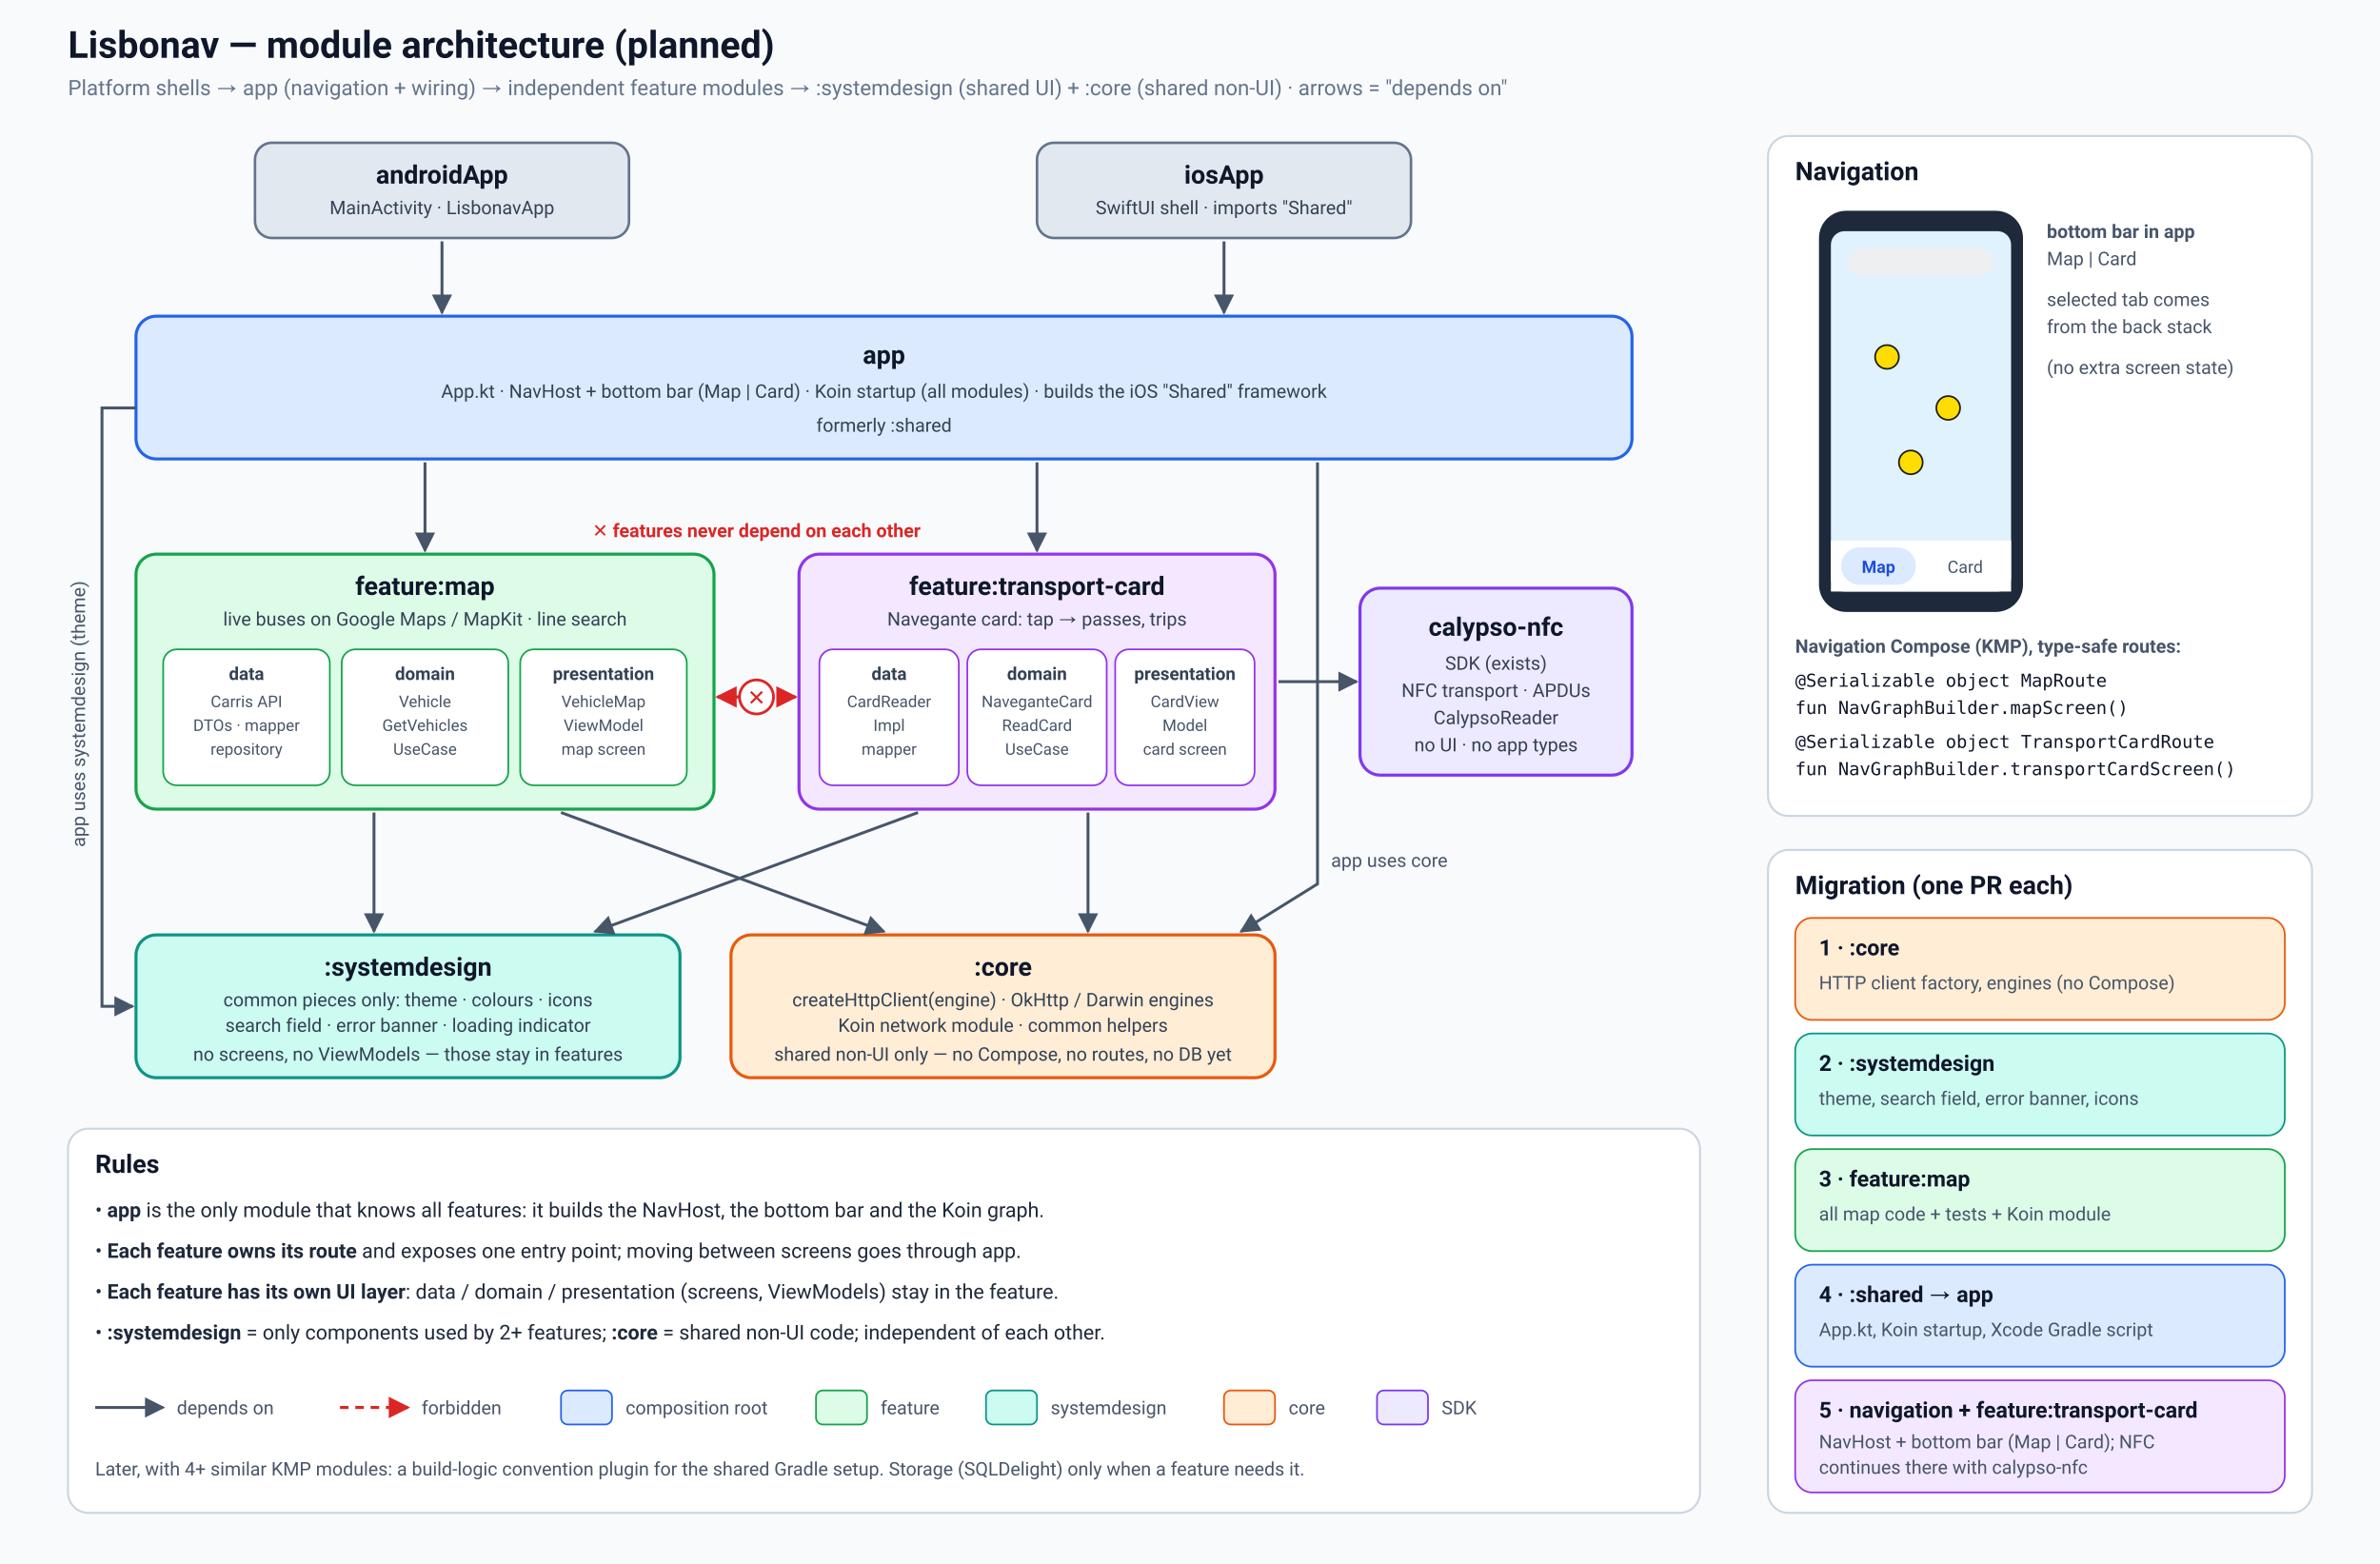
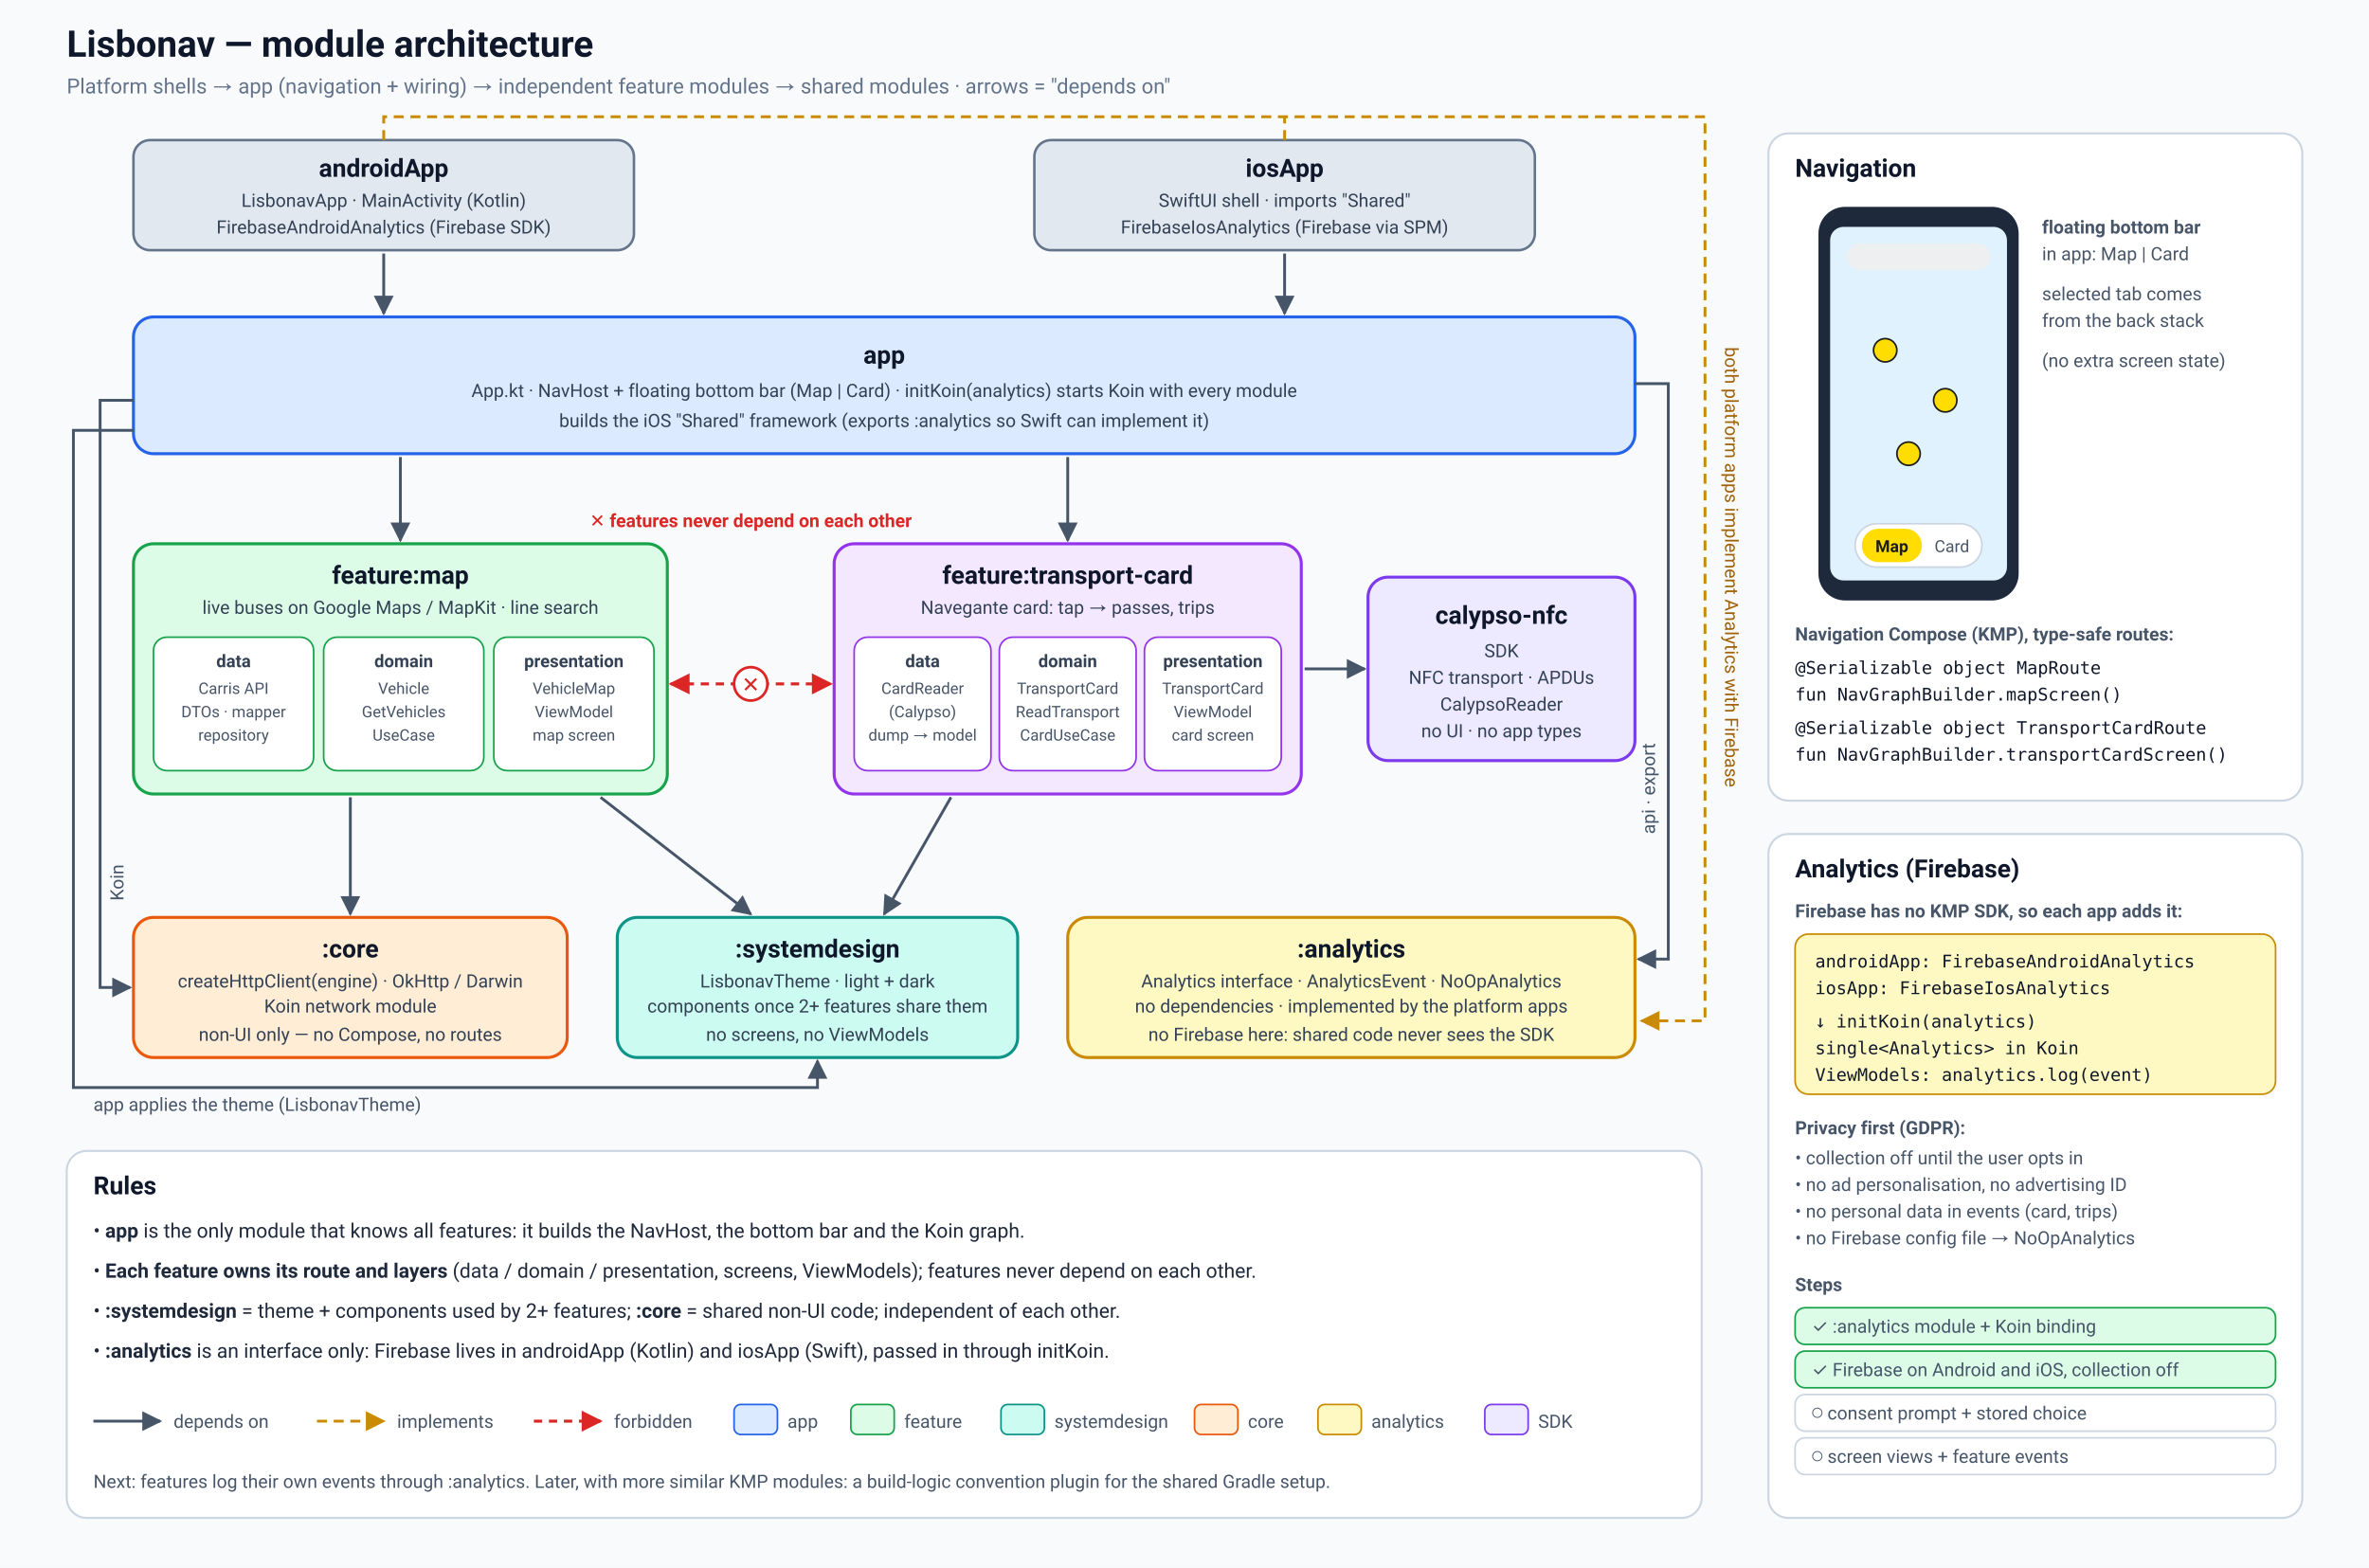
- <svg xmlns="http://www.w3.org/2000/svg" viewBox="0 0 1400 920" width="1400" height="920" font-family="-apple-system, 'Segoe UI', Roboto, Helvetica, Arial, sans-serif">
+ <svg xmlns="http://www.w3.org/2000/svg" viewBox="0 0 1420 940" width="1420" height="940" font-family="-apple-system, 'Segoe UI', Roboto, Helvetica, Arial, sans-serif">
  <defs>
    <marker id="arrow" viewBox="0 0 10 10" refX="9" refY="5" markerWidth="7" markerHeight="7" orient="auto-start-reverse">
      <path d="M0,0 L10,5 L0,10 z" fill="#475569" />
    </marker>
    <marker id="arrowRed" viewBox="0 0 10 10" refX="9" refY="5" markerWidth="7" markerHeight="7" orient="auto-start-reverse">
      <path d="M0,0 L10,5 L0,10 z" fill="#DC2626" />
+     </marker>
+     <marker id="arrowGold" viewBox="0 0 10 10" refX="9" refY="5" markerWidth="7" markerHeight="7" orient="auto-start-reverse">
+       <path d="M0,0 L10,5 L0,10 z" fill="#CA8A04" />
    </marker>
    <style>
      .title { font-size: 22px; font-weight: 700; fill: #0F172A; }
      .sub { font-size: 12.5px; fill: #64748B; }
      .panelTitle { font-size: 15px; font-weight: 700; fill: #0F172A; }
      .name { font-size: 15px; font-weight: 700; fill: #0F172A; text-anchor: middle; }
      .desc { font-size: 11px; fill: #334155; text-anchor: middle; }
      .chip { font-size: 10.5px; font-weight: 700; fill: #334155; text-anchor: middle; }
      .chipsub { font-size: 9.5px; fill: #475569; text-anchor: middle; }
      .small { font-size: 11px; fill: #475569; }
      .note { font-size: 12px; fill: #1E293B; }
      .mono { font-family: Menlo, Consolas, monospace; font-size: 10.5px; fill: #0F172A; }
      .dep { stroke: #475569; stroke-width: 1.7; fill: none; marker-end: url(#arrow); }
+       .impl { stroke: #CA8A04; stroke-width: 1.7; stroke-dasharray: 6 4; fill: none; }
      .panel { fill: #FFFFFF; stroke: #CBD5E1; stroke-width: 1.2; }
    </style>
  </defs>
-   <rect width="1400" height="920" fill="#F8FAFC" />
-   <text x="40" y="34" class="title">Lisbonav — module architecture (planned)</text>
-   <text x="40" y="56" class="sub">Platform shells → app (navigation + wiring) → independent feature modules → :systemdesign (shared UI) + :core (shared non-UI) · arrows = "depends on"</text>
-   <rect x="150" y="84" width="220" height="56" rx="10" fill="#E2E8F0" stroke="#64748B" stroke-width="1.5" />
-   <text x="260" y="108" class="name">androidApp</text>
-   <text x="260" y="126" class="desc">MainActivity · LisbonavApp</text>
-   <rect x="610" y="84" width="220" height="56" rx="10" fill="#E2E8F0" stroke="#64748B" stroke-width="1.5" />
-   <text x="720" y="108" class="name">iosApp</text>
-   <text x="720" y="126" class="desc">SwiftUI shell · imports "Shared"</text>
-   <rect x="80" y="186" width="880" height="84" rx="12" fill="#DBEAFE" stroke="#2563EB" stroke-width="1.8" />
-   <text x="520" y="214" class="name">app</text>
-   <text x="520" y="234" class="desc">App.kt · NavHost + bottom bar (Map | Card) · Koin startup (all modules) · builds the iOS "Shared" framework</text>
-   <text x="520" y="254" class="desc" fill="#2563EB">formerly :shared</text>
-   <path d="M260 142 L260 184" class="dep" />
-   <path d="M720 142 L720 184" class="dep" />
-   <rect x="80" y="326" width="340" height="150" rx="12" fill="#DCFCE7" stroke="#16A34A" stroke-width="1.8" />
-   <text x="250" y="350" class="name">feature:map</text>
-   <text x="250" y="368" class="desc">live buses on Google Maps / MapKit · line search</text>
-   <rect x="96" y="382" width="98" height="80" rx="8" fill="#FFFFFF" stroke="#16A34A" />
-   <text x="145" y="400" class="chip">data</text>
-   <text x="145" y="416" class="chipsub">Carris API</text>
-   <text x="145" y="430" class="chipsub">DTOs · mapper</text>
-   <text x="145" y="444" class="chipsub">repository</text>
-   <rect x="201" y="382" width="98" height="80" rx="8" fill="#FFFFFF" stroke="#16A34A" />
-   <text x="250" y="400" class="chip">domain</text>
-   <text x="250" y="416" class="chipsub">Vehicle</text>
-   <text x="250" y="430" class="chipsub">GetVehicles</text>
-   <text x="250" y="444" class="chipsub">UseCase</text>
-   <rect x="306" y="382" width="98" height="80" rx="8" fill="#FFFFFF" stroke="#16A34A" />
-   <text x="355" y="400" class="chip">presentation</text>
-   <text x="355" y="416" class="chipsub">VehicleMap</text>
-   <text x="355" y="430" class="chipsub">ViewModel</text>
-   <text x="355" y="444" class="chipsub">map screen</text>
-   <rect x="470" y="326" width="280" height="150" rx="12" fill="#F3E8FF" stroke="#9333EA" stroke-width="1.8" />
-   <text x="610" y="350" class="name">feature:transport-card</text>
-   <text x="610" y="368" class="desc">Navegante card: tap → passes, trips</text>
-   <rect x="482" y="382" width="82" height="80" rx="8" fill="#FFFFFF" stroke="#9333EA" />
-   <text x="523" y="400" class="chip">data</text>
-   <text x="523" y="416" class="chipsub">CardReader</text>
-   <text x="523" y="430" class="chipsub">Impl</text>
-   <text x="523" y="444" class="chipsub">mapper</text>
-   <rect x="569" y="382" width="82" height="80" rx="8" fill="#FFFFFF" stroke="#9333EA" />
-   <text x="610" y="400" class="chip">domain</text>
-   <text x="610" y="416" class="chipsub">NaveganteCard</text>
-   <text x="610" y="430" class="chipsub">ReadCard</text>
-   <text x="610" y="444" class="chipsub">UseCase</text>
-   <rect x="656" y="382" width="82" height="80" rx="8" fill="#FFFFFF" stroke="#9333EA" />
-   <text x="697" y="400" class="chip">presentation</text>
-   <text x="697" y="416" class="chipsub">CardView</text>
-   <text x="697" y="430" class="chipsub">Model</text>
-   <text x="697" y="444" class="chipsub">card screen</text>
-   <rect x="800" y="346" width="160" height="110" rx="12" fill="#EDE9FE" stroke="#7C3AED" stroke-width="1.8" />
-   <text x="880" y="374" class="name">calypso-nfc</text>
-   <text x="880" y="394" class="desc">SDK (exists)</text>
-   <text x="880" y="410" class="desc">NFC transport · APDUs</text>
-   <text x="880" y="426" class="desc">CalypsoReader</text>
-   <text x="880" y="442" class="desc">no UI · no app types</text>
-   <path d="M250 272 L250 324" class="dep" />
-   <path d="M610 272 L610 324" class="dep" />
-   <path d="M752 401 L798 401" class="dep" />
-   <path d="M422 410 L468 410" stroke="#DC2626" stroke-width="1.8" stroke-dasharray="5 4" fill="none" marker-end="url(#arrowRed)" marker-start="url(#arrowRed)" />
-   <circle cx="445" cy="410" r="10" fill="#FFFFFF" stroke="#DC2626" stroke-width="1.6" />
-   <text x="445" y="415" font-size="13" font-weight="700" fill="#DC2626" text-anchor="middle">✕</text>
-   <text x="445" y="316" font-size="11" font-weight="700" fill="#DC2626" text-anchor="middle">✕ features never depend on each other</text>
-   <rect x="80" y="550" width="320" height="84" rx="12" fill="#CCFBF1" stroke="#0D9488" stroke-width="1.8" />
-   <text x="240" y="574" class="name">:systemdesign</text>
-   <text x="240" y="592" class="desc">common pieces only: theme · colours · icons</text>
-   <text x="240" y="607" class="desc">search field · error banner · loading indicator</text>
-   <text x="240" y="624" class="desc" fill="#0F766E">no screens, no ViewModels — those stay in features</text>
-   <rect x="430" y="550" width="320" height="84" rx="12" fill="#FFEDD5" stroke="#EA580C" stroke-width="1.8" />
-   <text x="590" y="574" class="name">:core</text>
-   <text x="590" y="592" class="desc">createHttpClient(engine) · OkHttp / Darwin engines</text>
-   <text x="590" y="607" class="desc">Koin network module · common helpers</text>
-   <text x="590" y="624" class="desc" fill="#C2410C">shared non-UI only — no Compose, no routes, no DB yet</text>
-   <path d="M220 478 L220 548" class="dep" />
-   <path d="M330 478 L520 548" class="dep" />
-   <path d="M640 478 L640 548" class="dep" />
-   <path d="M540 478 L350 548" class="dep" />
-   <path d="M775 272 L775 520 L730 548" class="dep" />
-   <text x="783" y="510" class="small">app uses core</text>
+   <rect width="1420" height="940" fill="#F8FAFC" />
+   <text x="40" y="34" class="title">Lisbonav — module architecture</text>
+   <text x="40" y="56" class="sub">Platform shells → app (navigation + wiring) → independent feature modules → shared modules · arrows = "depends on"</text>
+   <rect x="80" y="84" width="300" height="66" rx="10" fill="#E2E8F0" stroke="#64748B" stroke-width="1.5" />
+   <text x="230" y="106" class="name">androidApp</text>
+   <text x="230" y="124" class="desc">LisbonavApp · MainActivity (Kotlin)</text>
+   <text x="230" y="140" class="desc" fill="#A16207">FirebaseAndroidAnalytics (Firebase SDK)</text>
+   <rect x="620" y="84" width="300" height="66" rx="10" fill="#E2E8F0" stroke="#64748B" stroke-width="1.5" />
+   <text x="770" y="106" class="name">iosApp</text>
+   <text x="770" y="124" class="desc">SwiftUI shell · imports "Shared"</text>
+   <text x="770" y="140" class="desc" fill="#A16207">FirebaseIosAnalytics (Firebase via SPM)</text>
+   <path d="M230 152 L230 188" class="dep" />
+   <path d="M770 152 L770 188" class="dep" />
+   <rect x="80" y="190" width="900" height="82" rx="12" fill="#DBEAFE" stroke="#2563EB" stroke-width="1.8" />
+   <text x="530" y="218" class="name">app</text>
+   <text x="530" y="238" class="desc">App.kt · NavHost + floating bottom bar (Map | Card) · initKoin(analytics) starts Koin with every module</text>
+   <text x="530" y="256" class="desc">builds the iOS "Shared" framework (exports :analytics so Swift can implement it)</text>
+   <rect x="80" y="326" width="320" height="150" rx="12" fill="#DCFCE7" stroke="#16A34A" stroke-width="1.8" />
+   <text x="240" y="350" class="name">feature:map</text>
+   <text x="240" y="368" class="desc">live buses on Google Maps / MapKit · line search</text>
+   <rect x="92" y="382" width="96" height="80" rx="8" fill="#FFFFFF" stroke="#16A34A" />
+   <text x="140" y="400" class="chip">data</text>
+   <text x="140" y="416" class="chipsub">Carris API</text>
+   <text x="140" y="430" class="chipsub">DTOs · mapper</text>
+   <text x="140" y="444" class="chipsub">repository</text>
+   <rect x="194" y="382" width="96" height="80" rx="8" fill="#FFFFFF" stroke="#16A34A" />
+   <text x="242" y="400" class="chip">domain</text>
+   <text x="242" y="416" class="chipsub">Vehicle</text>
+   <text x="242" y="430" class="chipsub">GetVehicles</text>
+   <text x="242" y="444" class="chipsub">UseCase</text>
+   <rect x="296" y="382" width="96" height="80" rx="8" fill="#FFFFFF" stroke="#16A34A" />
+   <text x="344" y="400" class="chip">presentation</text>
+   <text x="344" y="416" class="chipsub">VehicleMap</text>
+   <text x="344" y="430" class="chipsub">ViewModel</text>
+   <text x="344" y="444" class="chipsub">map screen</text>
+   <rect x="500" y="326" width="280" height="150" rx="12" fill="#F3E8FF" stroke="#9333EA" stroke-width="1.8" />
+   <text x="640" y="350" class="name">feature:transport-card</text>
+   <text x="640" y="368" class="desc">Navegante card: tap → passes, trips</text>
+   <rect x="512" y="382" width="82" height="80" rx="8" fill="#FFFFFF" stroke="#9333EA" />
+   <text x="553" y="400" class="chip">data</text>
+   <text x="553" y="416" class="chipsub">CardReader</text>
+   <text x="553" y="430" class="chipsub">(Calypso)</text>
+   <text x="553" y="444" class="chipsub">dump → model</text>
+   <rect x="599" y="382" width="82" height="80" rx="8" fill="#FFFFFF" stroke="#9333EA" />
+   <text x="640" y="400" class="chip">domain</text>
+   <text x="640" y="416" class="chipsub">TransportCard</text>
+   <text x="640" y="430" class="chipsub">ReadTransport</text>
+   <text x="640" y="444" class="chipsub">CardUseCase</text>
+   <rect x="686" y="382" width="82" height="80" rx="8" fill="#FFFFFF" stroke="#9333EA" />
+   <text x="727" y="400" class="chip">presentation</text>
+   <text x="727" y="416" class="chipsub">TransportCard</text>
+   <text x="727" y="430" class="chipsub">ViewModel</text>
+   <text x="727" y="444" class="chipsub">card screen</text>
+   <rect x="820" y="346" width="160" height="110" rx="12" fill="#EDE9FE" stroke="#7C3AED" stroke-width="1.8" />
+   <text x="900" y="374" class="name">calypso-nfc</text>
+   <text x="900" y="394" class="desc">SDK</text>
+   <text x="900" y="410" class="desc">NFC transport · APDUs</text>
+   <text x="900" y="426" class="desc">CalypsoReader</text>
+   <text x="900" y="442" class="desc">no UI · no app types</text>
+   <path d="M240 274 L240 324" class="dep" />
+   <path d="M640 274 L640 324" class="dep" />
+   <path d="M782 401 L818 401" class="dep" />
+   <path d="M402 410 L498 410" stroke="#DC2626" stroke-width="1.8" stroke-dasharray="5 4" fill="none" marker-end="url(#arrowRed)" marker-start="url(#arrowRed)" />
+   <circle cx="450" cy="410" r="10" fill="#FFFFFF" stroke="#DC2626" stroke-width="1.6" />
+   <text x="450" y="415" font-size="13" font-weight="700" fill="#DC2626" text-anchor="middle">✕</text>
+   <text x="450" y="316" font-size="11" font-weight="700" fill="#DC2626" text-anchor="middle">✕ features never depend on each other</text>
+   <rect x="80" y="550" width="260" height="84" rx="12" fill="#FFEDD5" stroke="#EA580C" stroke-width="1.8" />
+   <text x="210" y="574" class="name">:core</text>
+   <text x="210" y="592" class="desc">createHttpClient(engine) · OkHttp / Darwin</text>
+   <text x="210" y="607" class="desc">Koin network module</text>
+   <text x="210" y="624" class="desc" fill="#C2410C">non-UI only — no Compose, no routes</text>
+   <rect x="370" y="550" width="240" height="84" rx="12" fill="#CCFBF1" stroke="#0D9488" stroke-width="1.8" />
+   <text x="490" y="574" class="name">:systemdesign</text>
+   <text x="490" y="592" class="desc">LisbonavTheme · light + dark</text>
+   <text x="490" y="607" class="desc">components once 2+ features share them</text>
+   <text x="490" y="624" class="desc" fill="#0F766E">no screens, no ViewModels</text>
+   <rect x="640" y="550" width="340" height="84" rx="12" fill="#FEF9C3" stroke="#CA8A04" stroke-width="1.8" />
+   <text x="810" y="574" class="name">:analytics</text>
+   <text x="810" y="592" class="desc">Analytics interface · AnalyticsEvent · NoOpAnalytics</text>
+   <text x="810" y="607" class="desc">no dependencies · implemented by the platform apps</text>
+   <text x="810" y="624" class="desc" fill="#A16207">no Firebase here: shared code never sees the SDK</text>
+   <path d="M210 478 L210 548" class="dep" />
+   <path d="M360 478 L450 548" class="dep" />
+   <path d="M570 478 L530 548" class="dep" />
  <path d="M80 240 H60 V592 H78" class="dep" />
-   <text x="50" y="420" class="small" transform="rotate(-90 50 420)" text-anchor="middle">app uses systemdesign (theme)</text>
-   <rect x="40" y="664" width="960" height="226" rx="12" class="panel" />
-   <text x="56" y="690" class="panelTitle">Rules</text>
-   <text x="56" y="716" class="note">• <tspan font-weight="700">app</tspan> is the only module that knows all features: it builds the NavHost, the bottom bar and the Koin graph.</text>
-   <text x="56" y="740" class="note">• <tspan font-weight="700">Each feature owns its route</tspan> and exposes one entry point; moving between screens goes through app.</text>
-   <text x="56" y="764" class="note">• <tspan font-weight="700">Each feature has its own UI layer</tspan>: data / domain / presentation (screens, ViewModels) stay in the feature.</text>
-   <text x="56" y="788" class="note">• <tspan font-weight="700">:systemdesign</tspan> = only components used by 2+ features; <tspan font-weight="700">:core</tspan> = shared non-UI code; independent of each other.</text>
-   <line x1="56" y1="828" x2="96" y2="828" class="dep" />
-   <text x="104" y="832" class="small">depends on</text>
-   <line x1="200" y1="828" x2="240" y2="828" stroke="#DC2626" stroke-width="1.8" stroke-dasharray="5 4" marker-end="url(#arrowRed)" />
-   <text x="248" y="832" class="small">forbidden</text>
-   <rect x="330" y="818" width="30" height="20" rx="4" fill="#DBEAFE" stroke="#2563EB" />
-   <text x="368" y="832" class="small">composition root</text>
-   <rect x="480" y="818" width="30" height="20" rx="4" fill="#DCFCE7" stroke="#16A34A" />
-   <text x="518" y="832" class="small">feature</text>
-   <rect x="580" y="818" width="30" height="20" rx="4" fill="#CCFBF1" stroke="#0D9488" />
-   <text x="618" y="832" class="small">systemdesign</text>
-   <rect x="720" y="818" width="30" height="20" rx="4" fill="#FFEDD5" stroke="#EA580C" />
-   <text x="758" y="832" class="small">core</text>
-   <rect x="810" y="818" width="30" height="20" rx="4" fill="#EDE9FE" stroke="#7C3AED" />
-   <text x="848" y="832" class="small">SDK</text>
-   <text x="56" y="868" class="small">Later, with 4+ similar KMP modules: a build-logic convention plugin for the shared Gradle setup. Storage (SQLDelight) only when a feature needs it.</text>
-   <rect x="1040" y="80" width="320" height="400" rx="12" class="panel" />
-   <text x="1056" y="106" class="panelTitle">Navigation</text>
-   <rect x="1070" y="124" width="120" height="236" rx="16" fill="#1E293B" />
-   <rect x="1077" y="136" width="106" height="212" rx="8" fill="#E0F2FE" />
-   <rect x="1087" y="146" width="86" height="16" rx="8" fill="#EEEEEE" fill-opacity="0.9" />
-   <circle cx="1110" cy="210" r="7" fill="#FFDD00" stroke="#1C1C1C" />
-   <circle cx="1146" cy="240" r="7" fill="#FFDD00" stroke="#1C1C1C" />
-   <circle cx="1124" cy="272" r="7" fill="#FFDD00" stroke="#1C1C1C" />
-   <rect x="1077" y="318" width="106" height="30" fill="#FFFFFF" />
-   <rect x="1083" y="322" width="44" height="22" rx="11" fill="#DBEAFE" />
-   <text x="1105" y="337" font-size="10" font-weight="700" fill="#1D4ED8" text-anchor="middle">Map</text>
-   <text x="1156" y="337" font-size="10" fill="#475569" text-anchor="middle">Card</text>
-   <text x="1204" y="140" class="small" font-weight="700">bottom bar in app</text>
-   <text x="1204" y="156" class="small">Map | Card</text>
-   <text x="1204" y="180" class="small">selected tab comes</text>
-   <text x="1204" y="196" class="small">from the back stack</text>
-   <text x="1204" y="220" class="small">(no extra screen state)</text>
-   <text x="1056" y="384" class="small" font-weight="700">Navigation Compose (KMP), type-safe routes:</text>
-   <text x="1056" y="404" class="mono">@Serializable object MapRoute</text>
-   <text x="1056" y="420" class="mono">fun NavGraphBuilder.mapScreen()</text>
-   <text x="1056" y="440" class="mono">@Serializable object TransportCardRoute</text>
-   <text x="1056" y="456" class="mono">fun NavGraphBuilder.transportCardScreen()</text>
-   <rect x="1040" y="500" width="320" height="390" rx="12" class="panel" />
-   <text x="1056" y="526" class="panelTitle">Migration (one PR each)</text>
-   <rect x="1056" y="540" width="288" height="60" rx="10" fill="#FFEDD5" stroke="#EA580C" />
-   <text x="1070" y="562" font-size="13" font-weight="700" fill="#0F172A">1 · :core</text>
-   <text x="1070" y="582" class="small">HTTP client factory, engines (no Compose)</text>
-   <rect x="1056" y="608" width="288" height="60" rx="10" fill="#CCFBF1" stroke="#0D9488" />
-   <text x="1070" y="630" font-size="13" font-weight="700" fill="#0F172A">2 · :systemdesign</text>
-   <text x="1070" y="650" class="small">theme, search field, error banner, icons</text>
-   <rect x="1056" y="676" width="288" height="60" rx="10" fill="#DCFCE7" stroke="#16A34A" />
-   <text x="1070" y="698" font-size="13" font-weight="700" fill="#0F172A">3 · feature:map</text>
-   <text x="1070" y="718" class="small">all map code + tests + Koin module</text>
-   <rect x="1056" y="744" width="288" height="60" rx="10" fill="#DBEAFE" stroke="#2563EB" />
-   <text x="1070" y="766" font-size="13" font-weight="700" fill="#0F172A">4 · :shared → app</text>
-   <text x="1070" y="786" class="small">App.kt, Koin startup, Xcode Gradle script</text>
-   <rect x="1056" y="812" width="288" height="66" rx="10" fill="#F3E8FF" stroke="#9333EA" />
-   <text x="1070" y="834" font-size="13" font-weight="700" fill="#0F172A">5 · navigation + feature:transport-card</text>
-   <text x="1070" y="852" class="small">NavHost + bottom bar (Map | Card); NFC</text>
-   <text x="1070" y="867" class="small">continues there with calypso-nfc</text>
+   <text x="74" y="540" class="small" text-anchor="start" transform="rotate(-90 74 540)">Koin</text>
+   <path d="M80 258 H44 V652 H490 V636" class="dep" />
+   <text x="56" y="666" class="small">app applies the theme (LisbonavTheme)</text>
+   <path d="M980 230 H1000 V575 H982" class="dep" />
+   <text x="992" y="500" class="small" transform="rotate(-90 992 500)">api · export</text>
+   <path d="M230 84 V70 H1022 V612 H984" class="impl" marker-end="url(#arrowGold)" />
+   <path d="M770 84 V70" class="impl" />
+   <text x="1034" y="340" font-size="11" fill="#A16207" transform="rotate(90 1034 340)" text-anchor="middle">both platform apps implement Analytics with Firebase</text>
+   <rect x="40" y="690" width="980" height="220" rx="12" class="panel" />
+   <text x="56" y="716" class="panelTitle">Rules</text>
+   <text x="56" y="742" class="note">• <tspan font-weight="700">app</tspan> is the only module that knows all features: it builds the NavHost, the bottom bar and the Koin graph.</text>
+   <text x="56" y="766" class="note">• <tspan font-weight="700">Each feature owns its route and layers</tspan> (data / domain / presentation, screens, ViewModels); features never depend on each other.</text>
+   <text x="56" y="790" class="note">• <tspan font-weight="700">:systemdesign</tspan> = theme + components used by 2+ features; <tspan font-weight="700">:core</tspan> = shared non-UI code; independent of each other.</text>
+   <text x="56" y="814" class="note">• <tspan font-weight="700">:analytics</tspan> is an interface only: Firebase lives in androidApp (Kotlin) and iosApp (Swift), passed in through initKoin.</text>
+   <line x1="56" y1="852" x2="96" y2="852" class="dep" />
+   <text x="104" y="856" class="small">depends on</text>
+   <line x1="190" y1="852" x2="230" y2="852" class="impl" marker-end="url(#arrowGold)" />
+   <text x="238" y="856" class="small">implements</text>
+   <line x1="320" y1="852" x2="360" y2="852" stroke="#DC2626" stroke-width="1.8" stroke-dasharray="5 4" marker-end="url(#arrowRed)" />
+   <text x="368" y="856" class="small">forbidden</text>
+   <rect x="440" y="842" width="26" height="18" rx="4" fill="#DBEAFE" stroke="#2563EB" />
+   <text x="472" y="856" class="small">app</text>
+   <rect x="510" y="842" width="26" height="18" rx="4" fill="#DCFCE7" stroke="#16A34A" />
+   <text x="542" y="856" class="small">feature</text>
+   <rect x="600" y="842" width="26" height="18" rx="4" fill="#CCFBF1" stroke="#0D9488" />
+   <text x="632" y="856" class="small">systemdesign</text>
+   <rect x="716" y="842" width="26" height="18" rx="4" fill="#FFEDD5" stroke="#EA580C" />
+   <text x="748" y="856" class="small">core</text>
+   <rect x="790" y="842" width="26" height="18" rx="4" fill="#FEF9C3" stroke="#CA8A04" />
+   <text x="822" y="856" class="small">analytics</text>
+   <rect x="890" y="842" width="26" height="18" rx="4" fill="#EDE9FE" stroke="#7C3AED" />
+   <text x="922" y="856" class="small">SDK</text>
+   <text x="56" y="892" class="small">Next: features log their own events through :analytics. Later, with more similar KMP modules: a build-logic convention plugin for the shared Gradle setup.</text>
+   <rect x="1060" y="80" width="320" height="400" rx="12" class="panel" />
+   <text x="1076" y="106" class="panelTitle">Navigation</text>
+   <rect x="1090" y="124" width="120" height="236" rx="16" fill="#1E293B" />
+   <rect x="1097" y="136" width="106" height="212" rx="8" fill="#E0F2FE" />
+   <rect x="1107" y="146" width="86" height="16" rx="8" fill="#EEEEEE" fill-opacity="0.9" />
+   <circle cx="1130" cy="210" r="7" fill="#FFDD00" stroke="#1C1C1C" />
+   <circle cx="1166" cy="240" r="7" fill="#FFDD00" stroke="#1C1C1C" />
+   <circle cx="1144" cy="272" r="7" fill="#FFDD00" stroke="#1C1C1C" />
+   <rect x="1112" y="314" width="76" height="26" rx="13" fill="#FFFFFF" stroke="#CBD5E1" />
+   <rect x="1116" y="317" width="36" height="20" rx="10" fill="#FFDD00" />
+   <text x="1134" y="331" font-size="10" font-weight="700" fill="#1C1C1C" text-anchor="middle">Map</text>
+   <text x="1170" y="331" font-size="10" fill="#475569" text-anchor="middle">Card</text>
+   <text x="1224" y="140" class="small" font-weight="700">floating bottom bar</text>
+   <text x="1224" y="156" class="small">in app: Map | Card</text>
+   <text x="1224" y="180" class="small">selected tab comes</text>
+   <text x="1224" y="196" class="small">from the back stack</text>
+   <text x="1224" y="220" class="small">(no extra screen state)</text>
+   <text x="1076" y="384" class="small" font-weight="700">Navigation Compose (KMP), type-safe routes:</text>
+   <text x="1076" y="404" class="mono">@Serializable object MapRoute</text>
+   <text x="1076" y="420" class="mono">fun NavGraphBuilder.mapScreen()</text>
+   <text x="1076" y="440" class="mono">@Serializable object TransportCardRoute</text>
+   <text x="1076" y="456" class="mono">fun NavGraphBuilder.transportCardScreen()</text>
+   <rect x="1060" y="500" width="320" height="410" rx="12" class="panel" />
+   <text x="1076" y="526" class="panelTitle">Analytics (Firebase)</text>
+   <text x="1076" y="550" class="small" font-weight="700">Firebase has no KMP SDK, so each app adds it:</text>
+   <rect x="1076" y="560" width="288" height="96" rx="8" fill="#FEF9C3" stroke="#CA8A04" />
+   <text x="1088" y="580" class="mono">androidApp: FirebaseAndroidAnalytics</text>
+   <text x="1088" y="596" class="mono">iosApp:     FirebaseIosAnalytics</text>
+   <text x="1088" y="616" class="mono">  ↓ initKoin(analytics)</text>
+   <text x="1088" y="632" class="mono">single&lt;Analytics&gt; in Koin</text>
+   <text x="1088" y="648" class="mono">ViewModels: analytics.log(event)</text>
+   <text x="1076" y="680" class="small" font-weight="700">Privacy first (GDPR):</text>
+   <text x="1076" y="698" class="small">• collection off until the user opts in</text>
+   <text x="1076" y="714" class="small">• no ad personalisation, no advertising ID</text>
+   <text x="1076" y="730" class="small">• no personal data in events (card, trips)</text>
+   <text x="1076" y="746" class="small">• no Firebase config file → NoOpAnalytics</text>
+   <text x="1076" y="774" class="small" font-weight="700">Steps</text>
+   <rect x="1076" y="784" width="288" height="22" rx="6" fill="#DCFCE7" stroke="#16A34A" />
+   <text x="1086" y="799" class="small" fill="#14532D">✓ :analytics module + Koin binding</text>
+   <rect x="1076" y="810" width="288" height="22" rx="6" fill="#DCFCE7" stroke="#16A34A" />
+   <text x="1086" y="825" class="small" fill="#14532D">✓ Firebase on Android and iOS, collection off</text>
+   <rect x="1076" y="836" width="288" height="22" rx="6" fill="#FFFFFF" stroke="#CBD5E1" />
+   <text x="1086" y="851" class="small">○ consent prompt + stored choice</text>
+   <rect x="1076" y="862" width="288" height="22" rx="6" fill="#FFFFFF" stroke="#CBD5E1" />
+   <text x="1086" y="877" class="small">○ screen views + feature events</text>
</svg>
